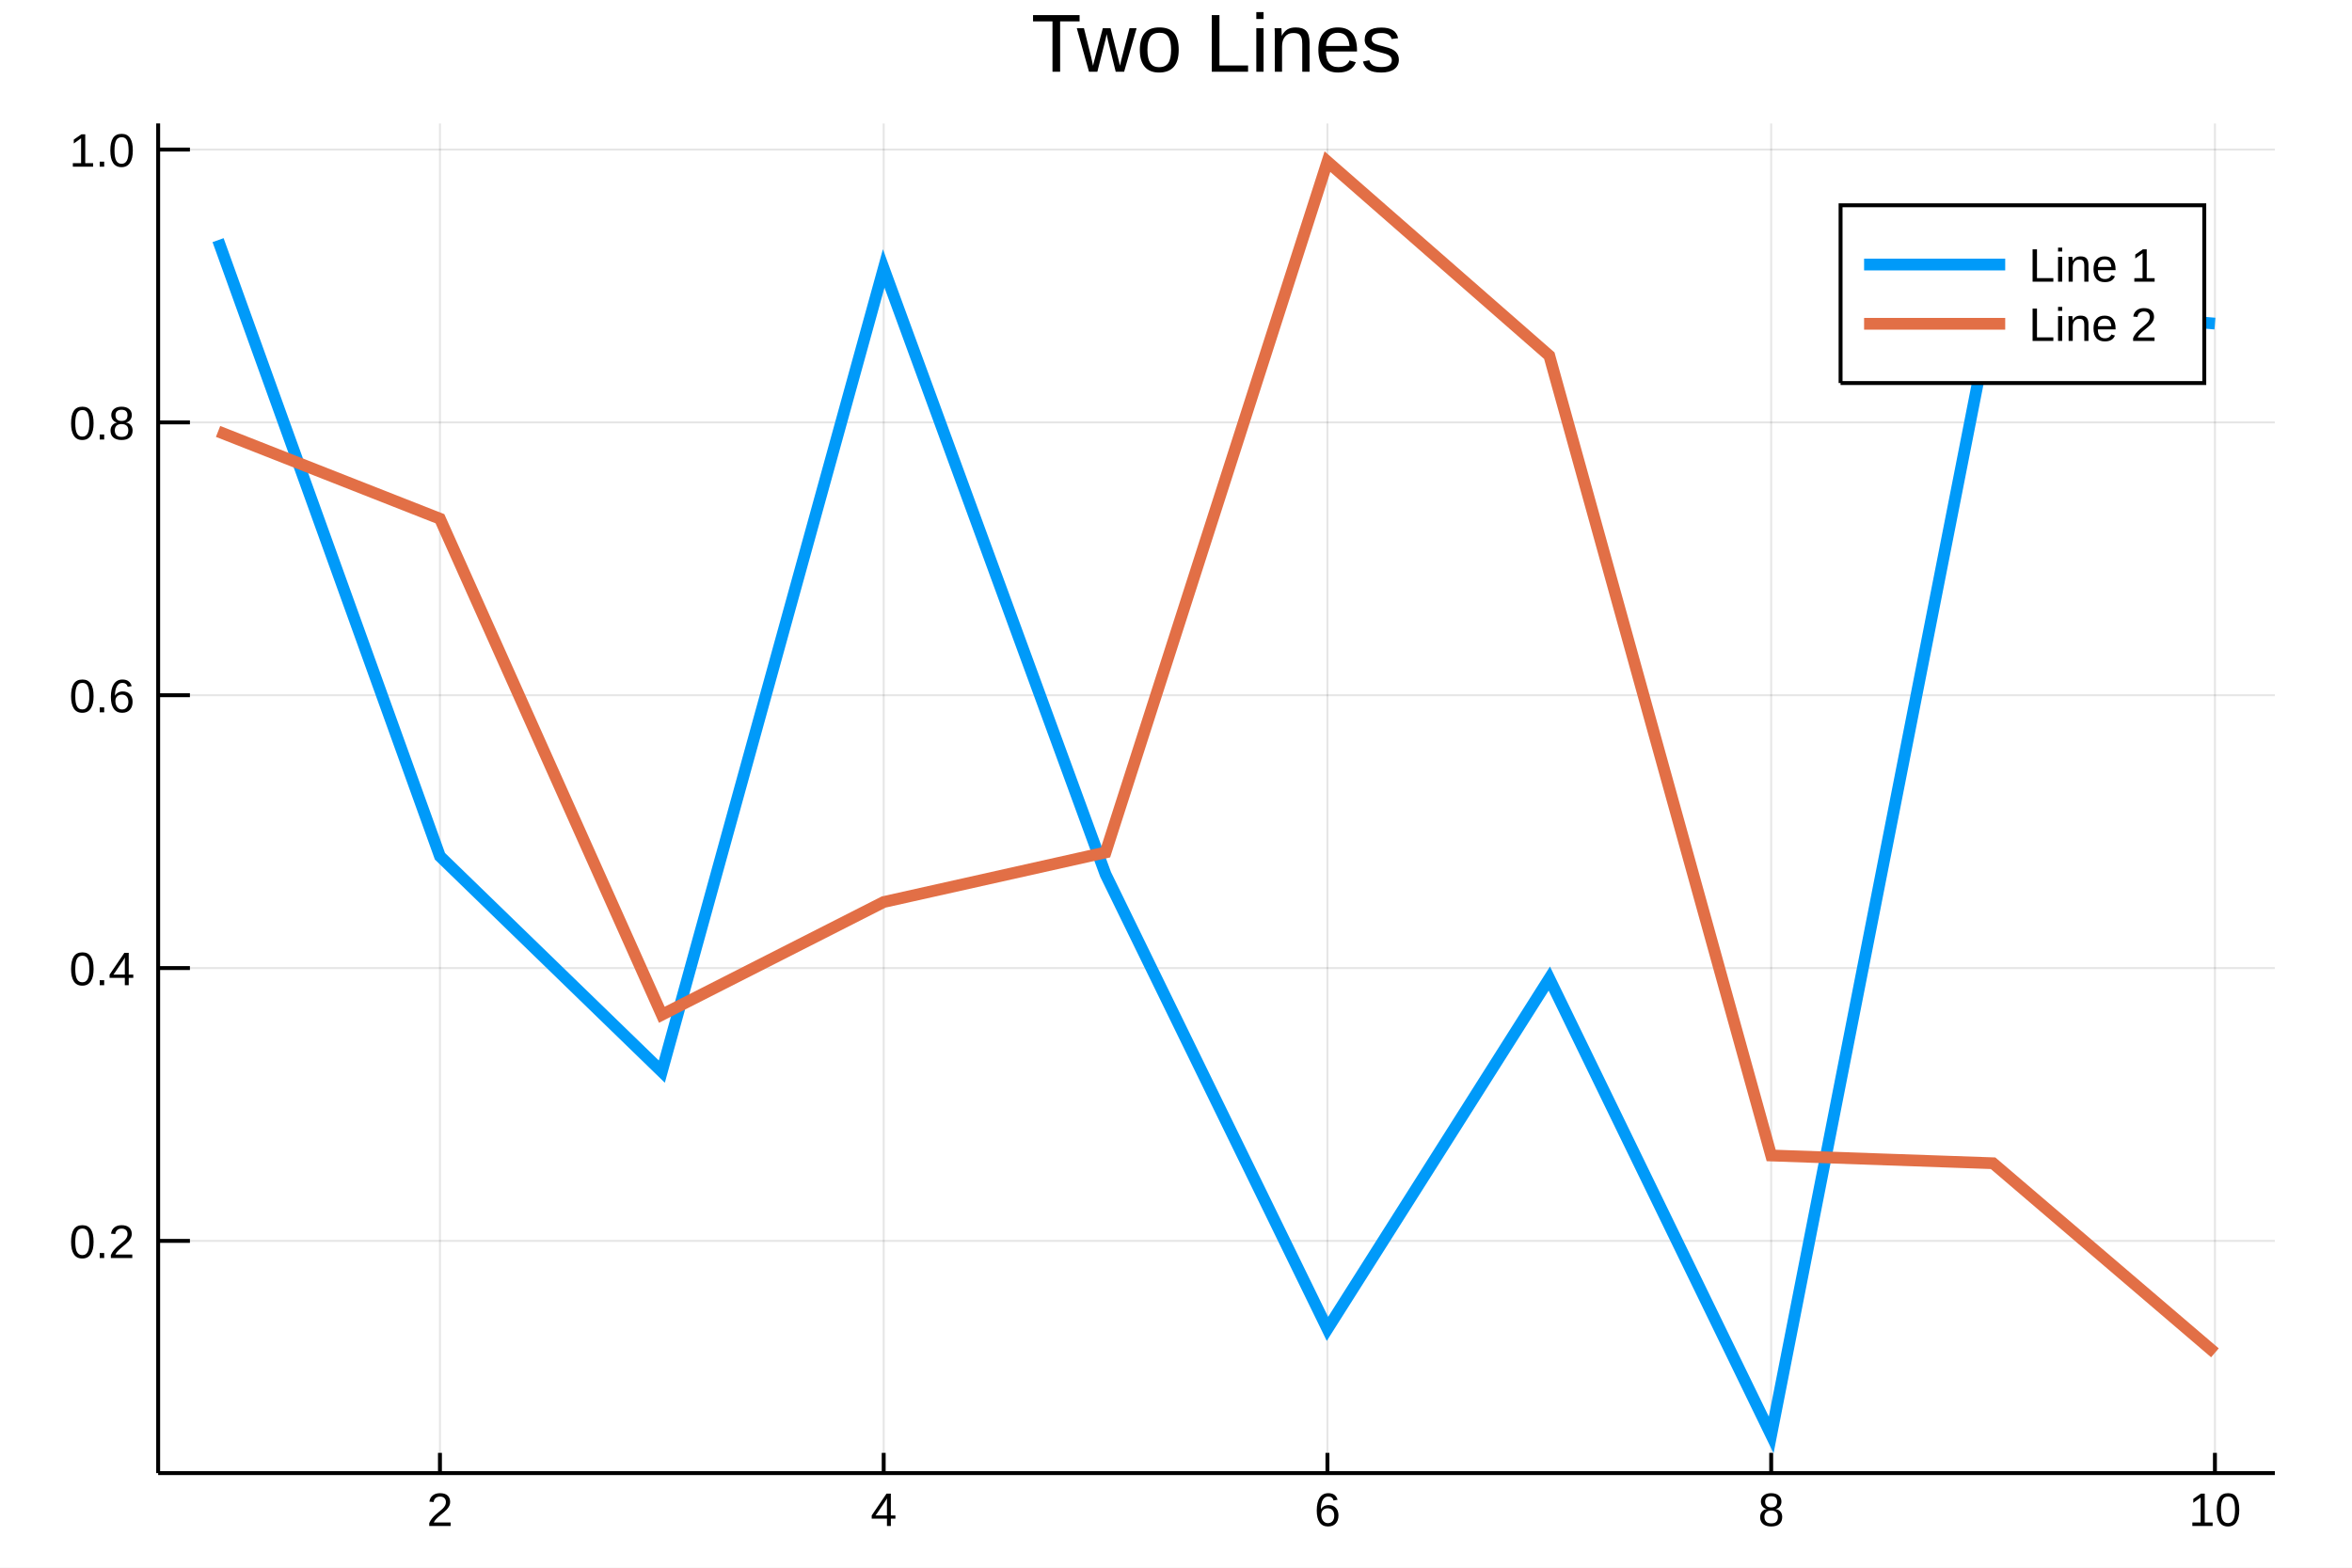
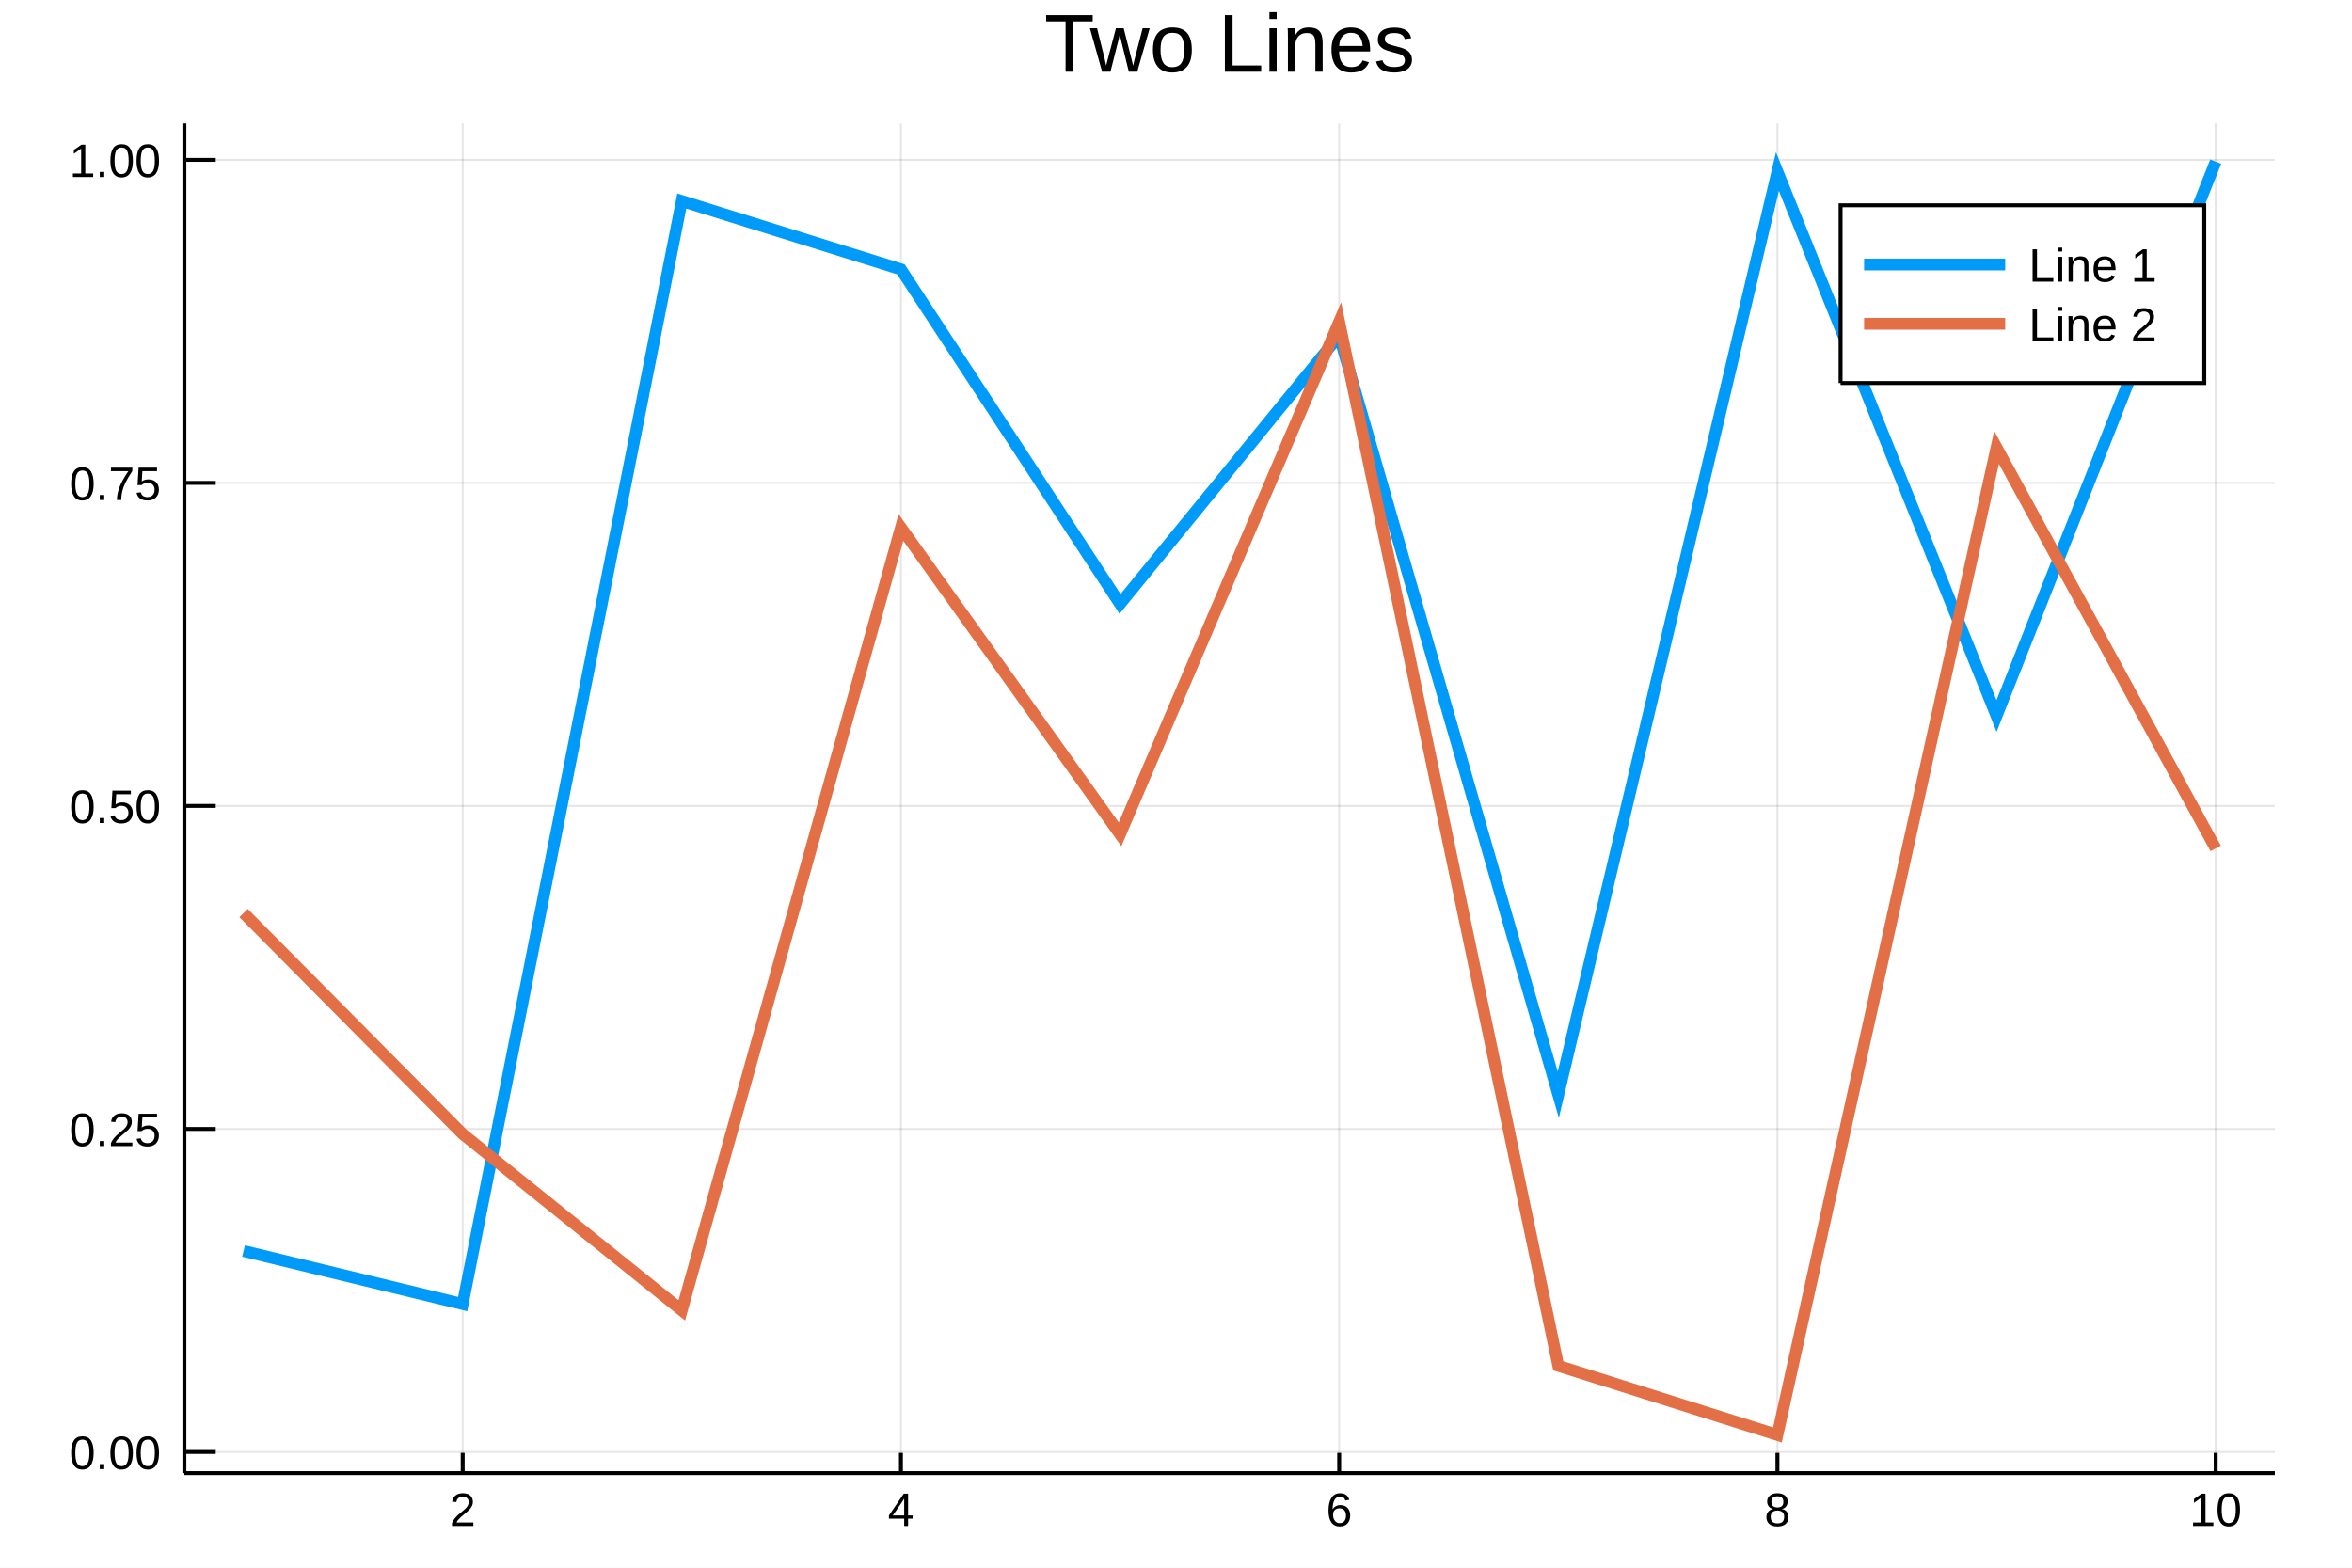
<svg xmlns="http://www.w3.org/2000/svg" width="600" height="400" viewBox="0 0 2400 1600">
  <defs>
-     <clipPath id="clip2800">
+     <clipPath id="clip3500">
      <rect x="0" y="0" width="2000" height="2000" />
    </clipPath>
  </defs>
  <defs>
-     <clipPath id="clip2801">
+     <clipPath id="clip3501">
      <rect x="0" y="0" width="2400" height="1600" />
    </clipPath>
  </defs>
-   <polygon clip-path="url(#clip2801)" points=" 0,1600 2400,1600 2400,0 0,0    " fill="#ffffff" fill-rule="evenodd" fill-opacity="1" />
+   <polygon clip-path="url(#clip3501)" points=" 0,1600 2400,1600 2400,0 0,0    " fill="#ffffff" fill-rule="evenodd" fill-opacity="1" />
  <defs>
-     <clipPath id="clip2802">
+     <clipPath id="clip3502">
      <rect x="480" y="0" width="1681" height="1600" />
    </clipPath>
  </defs>
-   <polygon clip-path="url(#clip2801)" points=" 161.394,1503.47 2321.26,1503.47 2321.26,125.984 161.394,125.984    " fill="#ffffff" fill-rule="evenodd" fill-opacity="1" />
+   <polygon clip-path="url(#clip3501)" points=" 188.156,1503.47 2321.26,1503.47 2321.26,125.984 188.156,125.984    " fill="#ffffff" fill-rule="evenodd" fill-opacity="1" />
  <defs>
-     <clipPath id="clip2803">
-       <rect x="161" y="125" width="2161" height="1378" />
+     <clipPath id="clip3503">
+       <rect x="188" y="125" width="2134" height="1378" />
    </clipPath>
  </defs>
-   <polyline clip-path="url(#clip2803)" style="stroke:#000000; stroke-width:2; stroke-opacity:0.1; fill:none" points="   448.923,1503.47 448.923,125.984    " />
-   <polyline clip-path="url(#clip2803)" style="stroke:#000000; stroke-width:2; stroke-opacity:0.1; fill:none" points="   901.725,1503.47 901.725,125.984    " />
-   <polyline clip-path="url(#clip2803)" style="stroke:#000000; stroke-width:2; stroke-opacity:0.1; fill:none" points="   1354.53,1503.47 1354.53,125.984    " />
-   <polyline clip-path="url(#clip2803)" style="stroke:#000000; stroke-width:2; stroke-opacity:0.1; fill:none" points="   1807.33,1503.47 1807.33,125.984    " />
-   <polyline clip-path="url(#clip2803)" style="stroke:#000000; stroke-width:2; stroke-opacity:0.1; fill:none" points="   2260.13,1503.47 2260.13,125.984    " />
-   <polyline clip-path="url(#clip2803)" style="stroke:#000000; stroke-width:2; stroke-opacity:0.1; fill:none" points="   161.394,1266.47 2321.26,1266.47    " />
-   <polyline clip-path="url(#clip2803)" style="stroke:#000000; stroke-width:2; stroke-opacity:0.1; fill:none" points="   161.394,988.014 2321.26,988.014    " />
-   <polyline clip-path="url(#clip2803)" style="stroke:#000000; stroke-width:2; stroke-opacity:0.1; fill:none" points="   161.394,709.556 2321.26,709.556    " />
-   <polyline clip-path="url(#clip2803)" style="stroke:#000000; stroke-width:2; stroke-opacity:0.1; fill:none" points="   161.394,431.098 2321.26,431.098    " />
-   <polyline clip-path="url(#clip2803)" style="stroke:#000000; stroke-width:2; stroke-opacity:0.1; fill:none" points="   161.394,152.64 2321.26,152.64    " />
-   <polyline clip-path="url(#clip2801)" style="stroke:#000000; stroke-width:4; stroke-opacity:1; fill:none" points="   161.394,1503.47 2321.26,1503.47    " />
-   <polyline clip-path="url(#clip2801)" style="stroke:#000000; stroke-width:4; stroke-opacity:1; fill:none" points="   161.394,1503.47 161.394,125.984    " />
-   <polyline clip-path="url(#clip2801)" style="stroke:#000000; stroke-width:4; stroke-opacity:1; fill:none" points="   448.923,1503.47 448.923,1482.81    " />
-   <polyline clip-path="url(#clip2801)" style="stroke:#000000; stroke-width:4; stroke-opacity:1; fill:none" points="   901.725,1503.47 901.725,1482.81    " />
-   <polyline clip-path="url(#clip2801)" style="stroke:#000000; stroke-width:4; stroke-opacity:1; fill:none" points="   1354.53,1503.47 1354.53,1482.81    " />
-   <polyline clip-path="url(#clip2801)" style="stroke:#000000; stroke-width:4; stroke-opacity:1; fill:none" points="   1807.33,1503.47 1807.33,1482.81    " />
-   <polyline clip-path="url(#clip2801)" style="stroke:#000000; stroke-width:4; stroke-opacity:1; fill:none" points="   2260.13,1503.47 2260.13,1482.81    " />
-   <polyline clip-path="url(#clip2801)" style="stroke:#000000; stroke-width:4; stroke-opacity:1; fill:none" points="   161.394,1266.47 193.792,1266.47    " />
-   <polyline clip-path="url(#clip2801)" style="stroke:#000000; stroke-width:4; stroke-opacity:1; fill:none" points="   161.394,988.014 193.792,988.014    " />
-   <polyline clip-path="url(#clip2801)" style="stroke:#000000; stroke-width:4; stroke-opacity:1; fill:none" points="   161.394,709.556 193.792,709.556    " />
-   <polyline clip-path="url(#clip2801)" style="stroke:#000000; stroke-width:4; stroke-opacity:1; fill:none" points="   161.394,431.098 193.792,431.098    " />
-   <polyline clip-path="url(#clip2801)" style="stroke:#000000; stroke-width:4; stroke-opacity:1; fill:none" points="   161.394,152.64 193.792,152.64    " />
-   <g clip-path="url(#clip2801)">
-     <text style="fill:#000000; fill-opacity:1; font-family:Arial,Helvetica Neue,Helvetica,sans-serif; font-size:48px; text-anchor:middle;" transform="rotate(0, 448.923, 1557.47)" x="448.923" y="1557.47">2</text>
+   <polyline clip-path="url(#clip3503)" style="stroke:#000000; stroke-width:2; stroke-opacity:0.1; fill:none" points="   472.123,1503.47 472.123,125.984    " />
+   <polyline clip-path="url(#clip3503)" style="stroke:#000000; stroke-width:2; stroke-opacity:0.1; fill:none" points="   919.314,1503.47 919.314,125.984    " />
+   <polyline clip-path="url(#clip3503)" style="stroke:#000000; stroke-width:2; stroke-opacity:0.1; fill:none" points="   1366.51,1503.47 1366.51,125.984    " />
+   <polyline clip-path="url(#clip3503)" style="stroke:#000000; stroke-width:2; stroke-opacity:0.1; fill:none" points="   1813.7,1503.47 1813.7,125.984    " />
+   <polyline clip-path="url(#clip3503)" style="stroke:#000000; stroke-width:2; stroke-opacity:0.1; fill:none" points="   2260.89,1503.47 2260.89,125.984    " />
+   <polyline clip-path="url(#clip3503)" style="stroke:#000000; stroke-width:2; stroke-opacity:0.1; fill:none" points="   188.156,1481.9 2321.26,1481.9    " />
+   <polyline clip-path="url(#clip3503)" style="stroke:#000000; stroke-width:2; stroke-opacity:0.1; fill:none" points="   188.156,1152.22 2321.26,1152.22    " />
+   <polyline clip-path="url(#clip3503)" style="stroke:#000000; stroke-width:2; stroke-opacity:0.1; fill:none" points="   188.156,822.531 2321.26,822.531    " />
+   <polyline clip-path="url(#clip3503)" style="stroke:#000000; stroke-width:2; stroke-opacity:0.1; fill:none" points="   188.156,492.846 2321.26,492.846    " />
+   <polyline clip-path="url(#clip3503)" style="stroke:#000000; stroke-width:2; stroke-opacity:0.1; fill:none" points="   188.156,163.161 2321.26,163.161    " />
+   <polyline clip-path="url(#clip3501)" style="stroke:#000000; stroke-width:4; stroke-opacity:1; fill:none" points="   188.156,1503.47 2321.26,1503.47    " />
+   <polyline clip-path="url(#clip3501)" style="stroke:#000000; stroke-width:4; stroke-opacity:1; fill:none" points="   188.156,1503.47 188.156,125.984    " />
+   <polyline clip-path="url(#clip3501)" style="stroke:#000000; stroke-width:4; stroke-opacity:1; fill:none" points="   472.123,1503.47 472.123,1482.81    " />
+   <polyline clip-path="url(#clip3501)" style="stroke:#000000; stroke-width:4; stroke-opacity:1; fill:none" points="   919.314,1503.47 919.314,1482.81    " />
+   <polyline clip-path="url(#clip3501)" style="stroke:#000000; stroke-width:4; stroke-opacity:1; fill:none" points="   1366.51,1503.47 1366.51,1482.81    " />
+   <polyline clip-path="url(#clip3501)" style="stroke:#000000; stroke-width:4; stroke-opacity:1; fill:none" points="   1813.7,1503.47 1813.7,1482.81    " />
+   <polyline clip-path="url(#clip3501)" style="stroke:#000000; stroke-width:4; stroke-opacity:1; fill:none" points="   2260.89,1503.47 2260.89,1482.81    " />
+   <polyline clip-path="url(#clip3501)" style="stroke:#000000; stroke-width:4; stroke-opacity:1; fill:none" points="   188.156,1481.9 220.153,1481.9    " />
+   <polyline clip-path="url(#clip3501)" style="stroke:#000000; stroke-width:4; stroke-opacity:1; fill:none" points="   188.156,1152.22 220.153,1152.22    " />
+   <polyline clip-path="url(#clip3501)" style="stroke:#000000; stroke-width:4; stroke-opacity:1; fill:none" points="   188.156,822.531 220.153,822.531    " />
+   <polyline clip-path="url(#clip3501)" style="stroke:#000000; stroke-width:4; stroke-opacity:1; fill:none" points="   188.156,492.846 220.153,492.846    " />
+   <polyline clip-path="url(#clip3501)" style="stroke:#000000; stroke-width:4; stroke-opacity:1; fill:none" points="   188.156,163.161 220.153,163.161    " />
+   <g clip-path="url(#clip3501)">
+     <text style="fill:#000000; fill-opacity:1; font-family:Arial,Helvetica Neue,Helvetica,sans-serif; font-size:48px; text-anchor:middle;" transform="rotate(0, 472.123, 1557.47)" x="472.123" y="1557.47">2</text>
  </g>
-   <g clip-path="url(#clip2801)">
-     <text style="fill:#000000; fill-opacity:1; font-family:Arial,Helvetica Neue,Helvetica,sans-serif; font-size:48px; text-anchor:middle;" transform="rotate(0, 901.725, 1557.47)" x="901.725" y="1557.47">4</text>
+   <g clip-path="url(#clip3501)">
+     <text style="fill:#000000; fill-opacity:1; font-family:Arial,Helvetica Neue,Helvetica,sans-serif; font-size:48px; text-anchor:middle;" transform="rotate(0, 919.314, 1557.47)" x="919.314" y="1557.47">4</text>
  </g>
-   <g clip-path="url(#clip2801)">
-     <text style="fill:#000000; fill-opacity:1; font-family:Arial,Helvetica Neue,Helvetica,sans-serif; font-size:48px; text-anchor:middle;" transform="rotate(0, 1354.53, 1557.47)" x="1354.53" y="1557.47">6</text>
+   <g clip-path="url(#clip3501)">
+     <text style="fill:#000000; fill-opacity:1; font-family:Arial,Helvetica Neue,Helvetica,sans-serif; font-size:48px; text-anchor:middle;" transform="rotate(0, 1366.51, 1557.47)" x="1366.51" y="1557.47">6</text>
  </g>
-   <g clip-path="url(#clip2801)">
-     <text style="fill:#000000; fill-opacity:1; font-family:Arial,Helvetica Neue,Helvetica,sans-serif; font-size:48px; text-anchor:middle;" transform="rotate(0, 1807.33, 1557.47)" x="1807.33" y="1557.47">8</text>
+   <g clip-path="url(#clip3501)">
+     <text style="fill:#000000; fill-opacity:1; font-family:Arial,Helvetica Neue,Helvetica,sans-serif; font-size:48px; text-anchor:middle;" transform="rotate(0, 1813.7, 1557.47)" x="1813.7" y="1557.47">8</text>
  </g>
-   <g clip-path="url(#clip2801)">
-     <text style="fill:#000000; fill-opacity:1; font-family:Arial,Helvetica Neue,Helvetica,sans-serif; font-size:48px; text-anchor:middle;" transform="rotate(0, 2260.13, 1557.47)" x="2260.13" y="1557.47">10</text>
+   <g clip-path="url(#clip3501)">
+     <text style="fill:#000000; fill-opacity:1; font-family:Arial,Helvetica Neue,Helvetica,sans-serif; font-size:48px; text-anchor:middle;" transform="rotate(0, 2260.89, 1557.47)" x="2260.89" y="1557.47">10</text>
  </g>
-   <g clip-path="url(#clip2801)">
-     <text style="fill:#000000; fill-opacity:1; font-family:Arial,Helvetica Neue,Helvetica,sans-serif; font-size:48px; text-anchor:end;" transform="rotate(0, 137.394, 1283.97)" x="137.394" y="1283.97">0.2</text>
+   <g clip-path="url(#clip3501)">
+     <text style="fill:#000000; fill-opacity:1; font-family:Arial,Helvetica Neue,Helvetica,sans-serif; font-size:48px; text-anchor:end;" transform="rotate(0, 164.156, 1499.4)" x="164.156" y="1499.4">0.00</text>
  </g>
-   <g clip-path="url(#clip2801)">
-     <text style="fill:#000000; fill-opacity:1; font-family:Arial,Helvetica Neue,Helvetica,sans-serif; font-size:48px; text-anchor:end;" transform="rotate(0, 137.394, 1005.51)" x="137.394" y="1005.51">0.4</text>
+   <g clip-path="url(#clip3501)">
+     <text style="fill:#000000; fill-opacity:1; font-family:Arial,Helvetica Neue,Helvetica,sans-serif; font-size:48px; text-anchor:end;" transform="rotate(0, 164.156, 1169.72)" x="164.156" y="1169.72">0.25</text>
  </g>
-   <g clip-path="url(#clip2801)">
-     <text style="fill:#000000; fill-opacity:1; font-family:Arial,Helvetica Neue,Helvetica,sans-serif; font-size:48px; text-anchor:end;" transform="rotate(0, 137.394, 727.056)" x="137.394" y="727.056">0.6</text>
+   <g clip-path="url(#clip3501)">
+     <text style="fill:#000000; fill-opacity:1; font-family:Arial,Helvetica Neue,Helvetica,sans-serif; font-size:48px; text-anchor:end;" transform="rotate(0, 164.156, 840.031)" x="164.156" y="840.031">0.50</text>
  </g>
-   <g clip-path="url(#clip2801)">
-     <text style="fill:#000000; fill-opacity:1; font-family:Arial,Helvetica Neue,Helvetica,sans-serif; font-size:48px; text-anchor:end;" transform="rotate(0, 137.394, 448.598)" x="137.394" y="448.598">0.8</text>
+   <g clip-path="url(#clip3501)">
+     <text style="fill:#000000; fill-opacity:1; font-family:Arial,Helvetica Neue,Helvetica,sans-serif; font-size:48px; text-anchor:end;" transform="rotate(0, 164.156, 510.346)" x="164.156" y="510.346">0.75</text>
  </g>
-   <g clip-path="url(#clip2801)">
-     <text style="fill:#000000; fill-opacity:1; font-family:Arial,Helvetica Neue,Helvetica,sans-serif; font-size:48px; text-anchor:end;" transform="rotate(0, 137.394, 170.14)" x="137.394" y="170.14">1.0</text>
+   <g clip-path="url(#clip3501)">
+     <text style="fill:#000000; fill-opacity:1; font-family:Arial,Helvetica Neue,Helvetica,sans-serif; font-size:48px; text-anchor:end;" transform="rotate(0, 164.156, 180.661)" x="164.156" y="180.661">1.00</text>
  </g>
-   <g clip-path="url(#clip2801)">
-     <text style="fill:#000000; fill-opacity:1; font-family:Arial,Helvetica Neue,Helvetica,sans-serif; font-size:84px; text-anchor:middle;" transform="rotate(0, 1241.33, 73.2)" x="1241.33" y="73.2">Two Lines</text>
+   <g clip-path="url(#clip3501)">
+     <text style="fill:#000000; fill-opacity:1; font-family:Arial,Helvetica Neue,Helvetica,sans-serif; font-size:84px; text-anchor:middle;" transform="rotate(0, 1254.71, 73.2)" x="1254.71" y="73.2">Two Lines</text>
  </g>
-   <polyline clip-path="url(#clip2803)" style="stroke:#009af9; stroke-width:12; stroke-opacity:1; fill:none" points="   222.522,245.091 448.923,873.902 675.324,1093.7 901.725,273.967 1128.13,892.35 1354.53,1356.29 1580.93,998.729 1807.33,1464.49 2033.73,311.53 2260.13,330.258       " />
-   <polyline clip-path="url(#clip2803)" style="stroke:#e26f46; stroke-width:12; stroke-opacity:1; fill:none" points="   222.522,440.319 448.923,529.424 675.324,1035.67 901.725,920.607 1128.13,869.983 1354.53,164.97 1580.93,363.011 1807.33,1179.3 2033.73,1187.22 2260.13,1380.7       " />
-   <polygon clip-path="url(#clip2801)" points=" 1878.14,390.944 2249.26,390.944 2249.26,209.504 1878.14,209.504    " fill="#ffffff" fill-rule="evenodd" fill-opacity="1" />
-   <polyline clip-path="url(#clip2801)" style="stroke:#000000; stroke-width:4; stroke-opacity:1; fill:none" points="   1878.14,390.944 2249.26,390.944 2249.26,209.504 1878.14,209.504 1878.14,390.944    " />
-   <polyline clip-path="url(#clip2801)" style="stroke:#009af9; stroke-width:12; stroke-opacity:1; fill:none" points="   1902.14,269.984 2046.14,269.984    " />
-   <g clip-path="url(#clip2801)">
+   <polyline clip-path="url(#clip3503)" style="stroke:#009af9; stroke-width:12; stroke-opacity:1; fill:none" points="   248.527,1276.77 472.123,1330.95 695.719,205.158 919.314,274.911 1142.91,616.38 1366.51,342.369 1590.1,1117.29 1813.7,175.099 2037.29,730.743 2260.89,164.97       " />
+   <polyline clip-path="url(#clip3503)" style="stroke:#e26f46; stroke-width:12; stroke-opacity:1; fill:none" points="   248.527,931.857 472.123,1157.42 695.719,1337.38 919.314,538.363 1142.91,851.509 1366.51,328.347 1590.1,1393.98 1813.7,1464.49 2037.29,456.614 2260.89,865.89       " />
+   <polygon clip-path="url(#clip3501)" points=" 1878.14,390.944 2249.26,390.944 2249.26,209.504 1878.14,209.504    " fill="#ffffff" fill-rule="evenodd" fill-opacity="1" />
+   <polyline clip-path="url(#clip3501)" style="stroke:#000000; stroke-width:4; stroke-opacity:1; fill:none" points="   1878.14,390.944 2249.26,390.944 2249.26,209.504 1878.14,209.504 1878.14,390.944    " />
+   <polyline clip-path="url(#clip3501)" style="stroke:#009af9; stroke-width:12; stroke-opacity:1; fill:none" points="   1902.14,269.984 2046.14,269.984    " />
+   <g clip-path="url(#clip3501)">
    <text style="fill:#000000; fill-opacity:1; font-family:Arial,Helvetica Neue,Helvetica,sans-serif; font-size:48px; text-anchor:start;" transform="rotate(0, 2070.14, 287.484)" x="2070.14" y="287.484">Line 1</text>
  </g>
-   <polyline clip-path="url(#clip2801)" style="stroke:#e26f46; stroke-width:12; stroke-opacity:1; fill:none" points="   1902.14,330.464 2046.14,330.464    " />
-   <g clip-path="url(#clip2801)">
+   <polyline clip-path="url(#clip3501)" style="stroke:#e26f46; stroke-width:12; stroke-opacity:1; fill:none" points="   1902.14,330.464 2046.14,330.464    " />
+   <g clip-path="url(#clip3501)">
    <text style="fill:#000000; fill-opacity:1; font-family:Arial,Helvetica Neue,Helvetica,sans-serif; font-size:48px; text-anchor:start;" transform="rotate(0, 2070.14, 347.964)" x="2070.14" y="347.964">Line 2</text>
  </g>
</svg>
